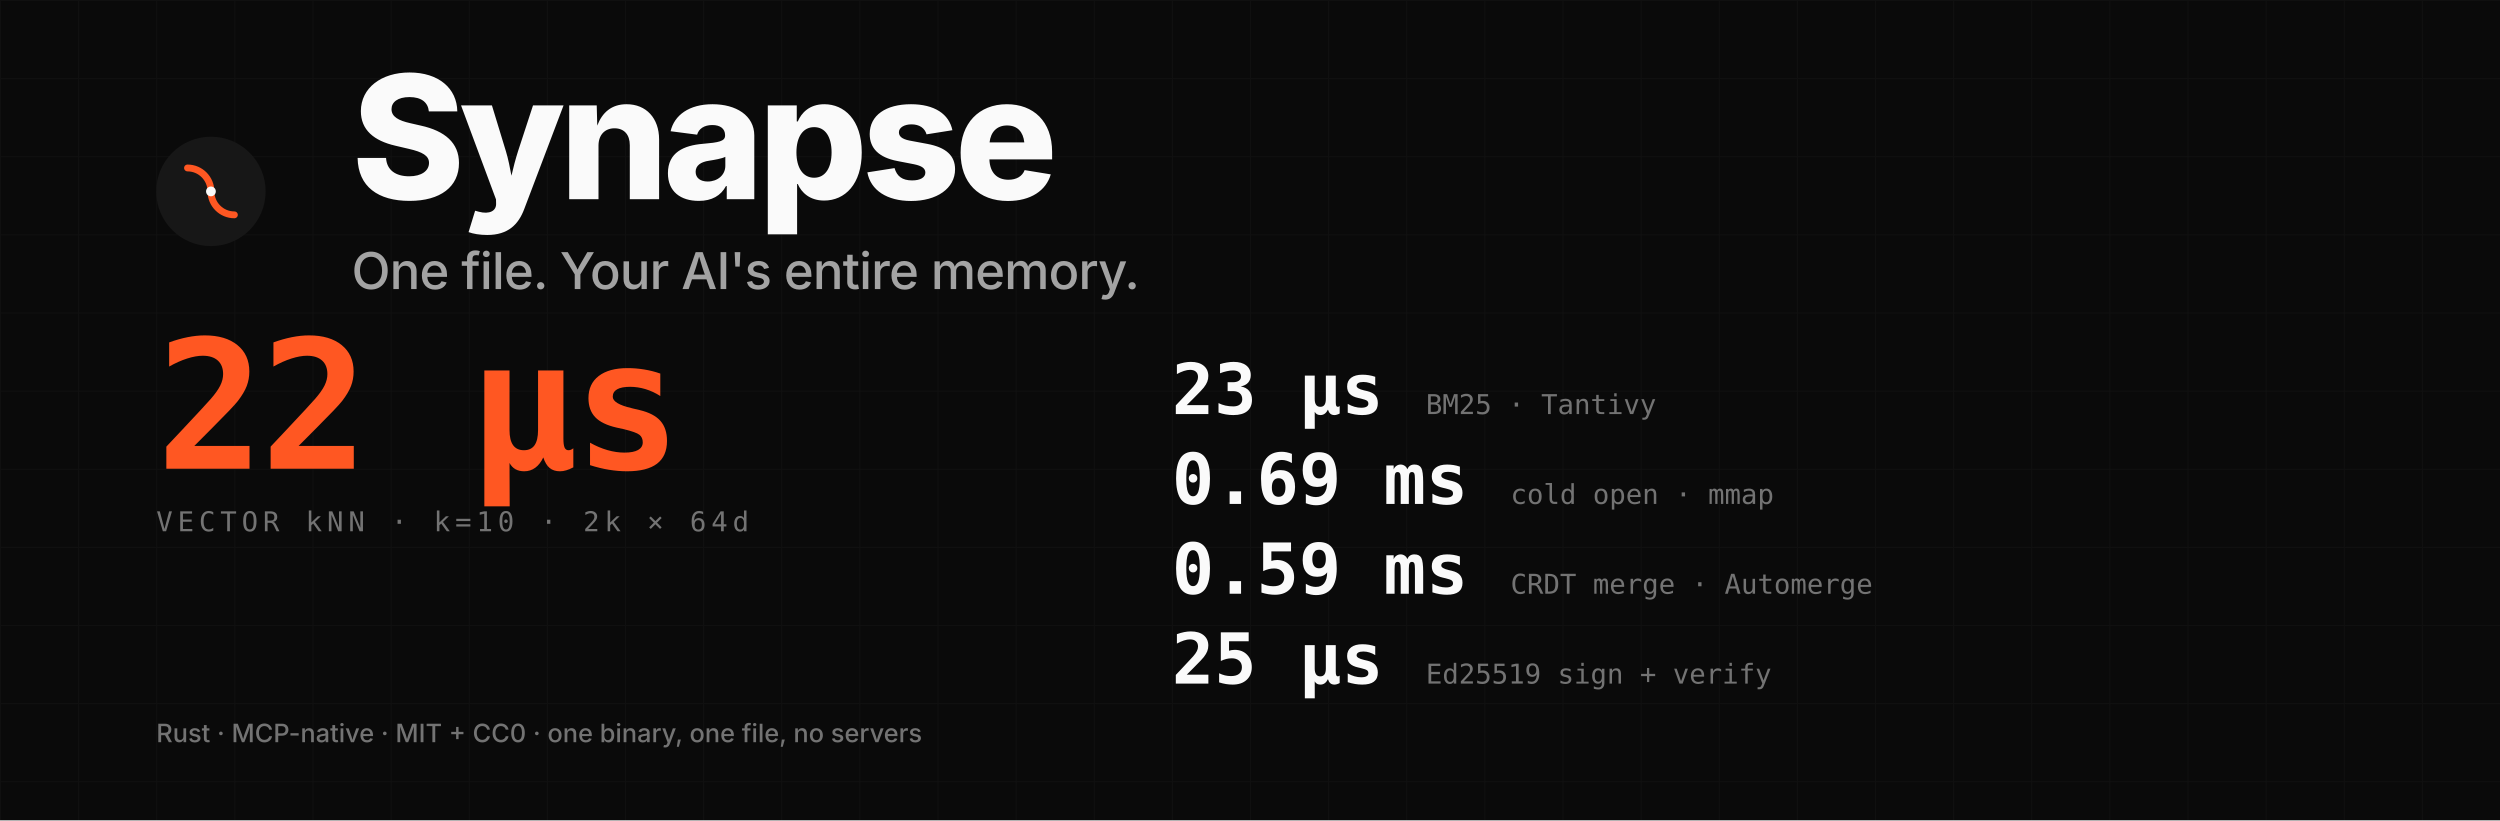
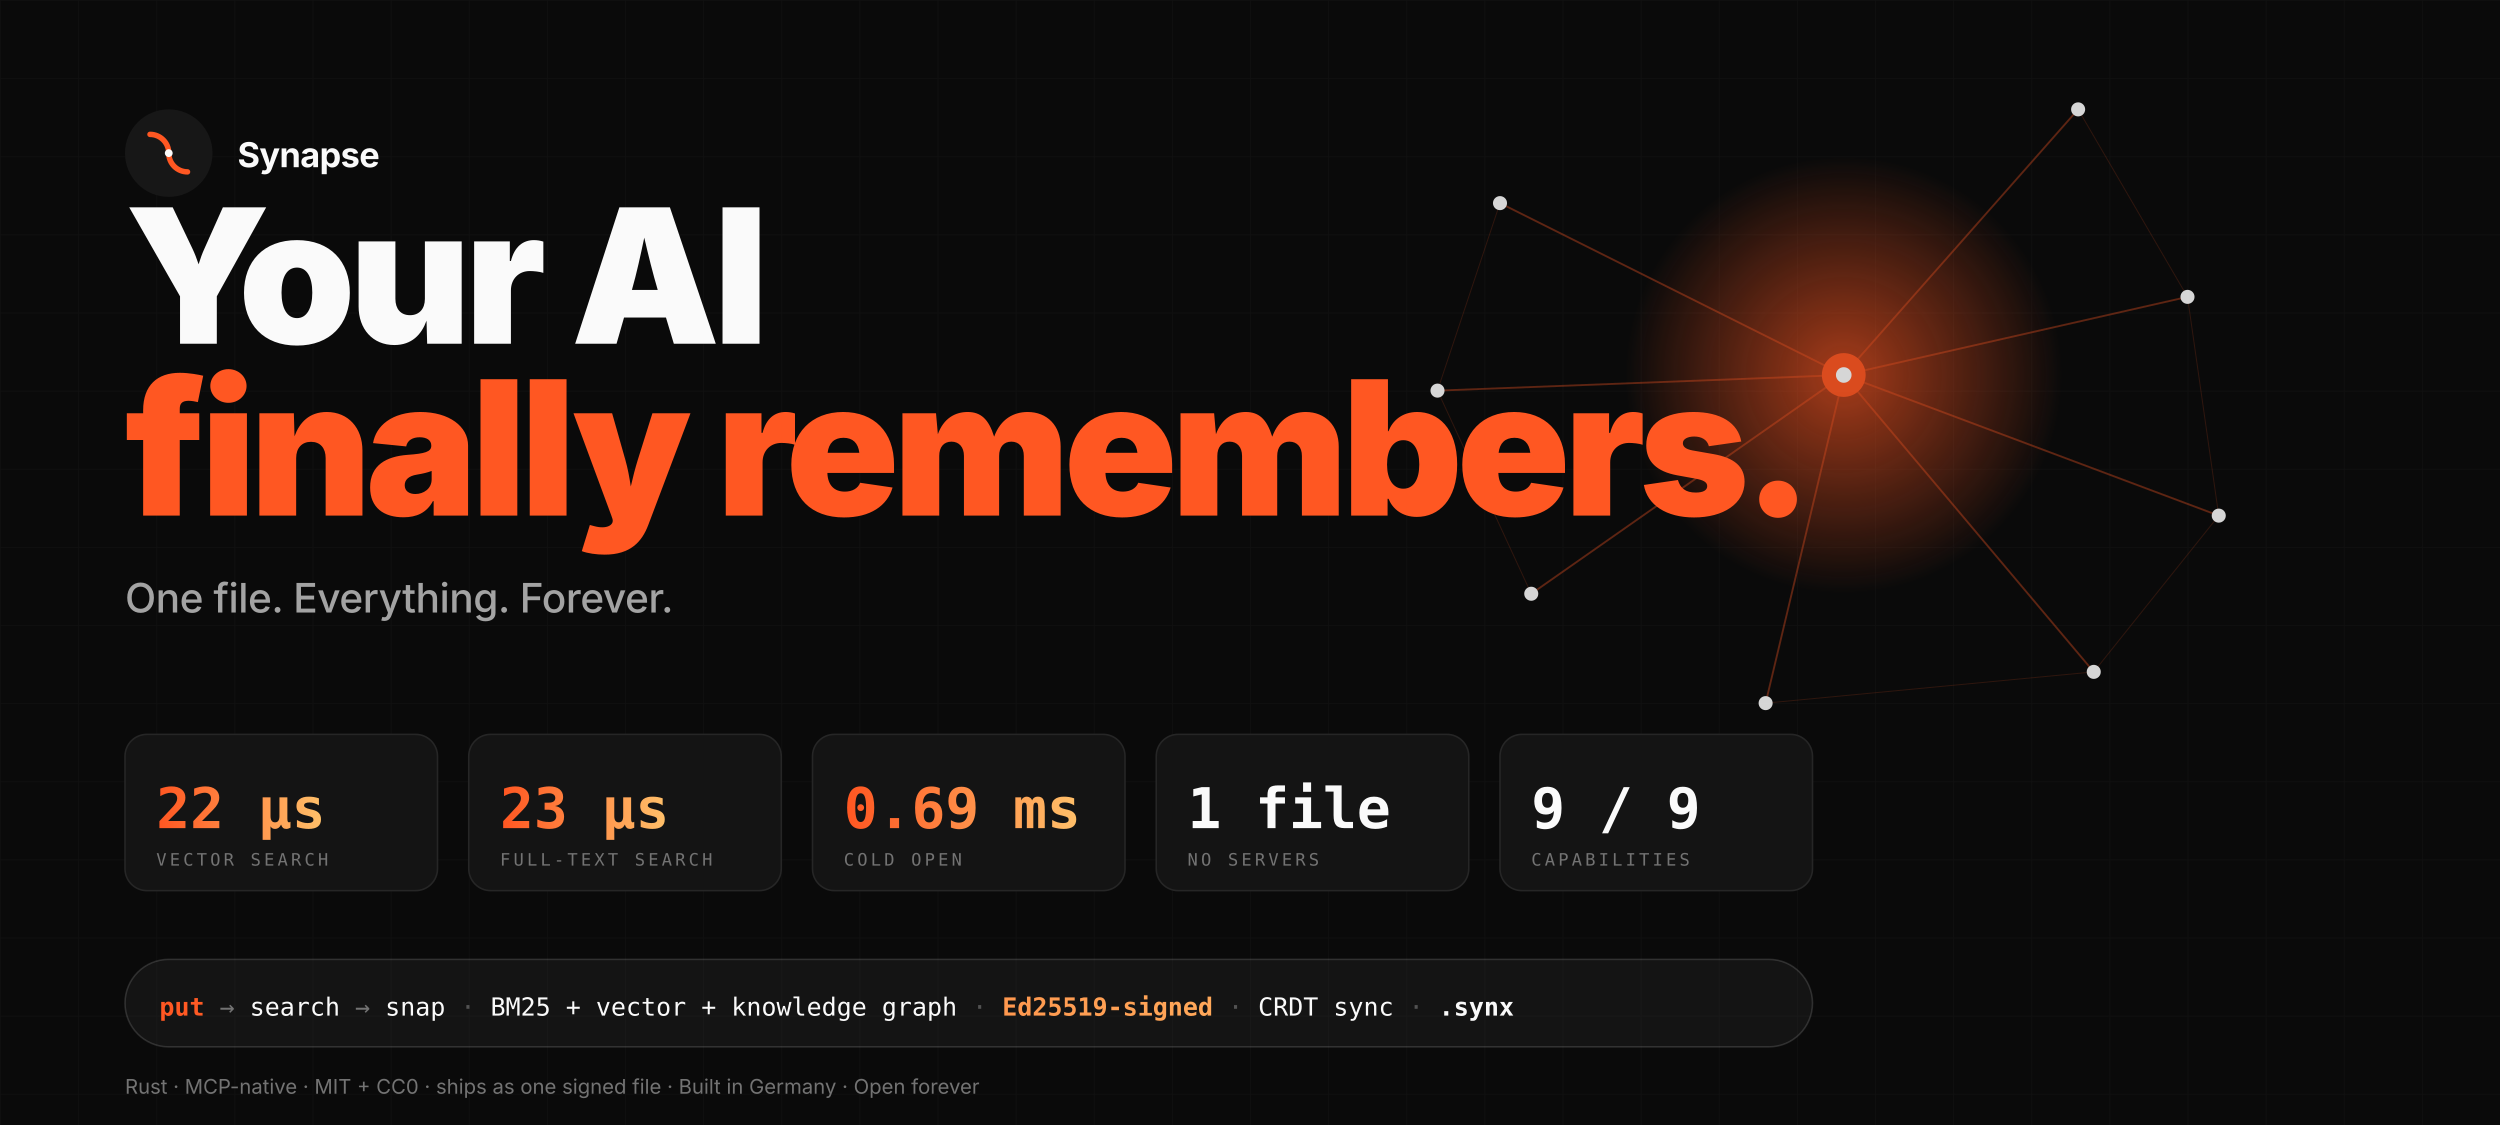
- <svg xmlns="http://www.w3.org/2000/svg" viewBox="0 0 1280 420" role="img" aria-label="Synapse — one file. Your AI's entire memory.">
+ <svg xmlns="http://www.w3.org/2000/svg" viewBox="0 0 1600 720" role="img" aria-label="Synapse — one file. Your AI's entire memory.">
  <defs>
-     <pattern id="grid" width="40" height="40" patternUnits="userSpaceOnUse">
-       <path d="M 40 0 L 0 0 0 40" fill="none" stroke="rgba(255,255,255,0.025)" stroke-width="1" />
+     <pattern id="gS" width="50" height="50" patternUnits="userSpaceOnUse">
+       <path d="M 50 0 L 0 0 0 50" fill="none" stroke="rgba(255,255,255,0.025)" stroke-width="1" />
    </pattern>
+     <radialGradient id="coreS" cx="50%" cy="50%" r="50%">
+       <stop offset="0%" stop-color="#ff5722" stop-opacity="0.75" />
+       <stop offset="100%" stop-color="#ff5722" stop-opacity="0" />
+     </radialGradient>
+     <linearGradient id="flowS" x1="0" y1="0" x2="1" y2="0">
+       <stop offset="0%" stop-color="#ff5722" />
+       <stop offset="100%" stop-color="#ffbf69" />
+     </linearGradient>
  </defs>
-   <rect width="1280" height="420" fill="#0a0a0a" />
-   <rect width="1280" height="420" fill="url(#grid)" />
+   <rect width="1600" height="720" fill="#0a0a0a" />
+   <rect width="1600" height="720" fill="url(#gS)" />
+   <g transform="translate(1180, 240)" opacity="0.85">
+     <g stroke="#ff5722" stroke-width="1.2" fill="none" opacity="0.4">
+       <line x1="0" y1="0" x2="-220" y2="-110" />
+       <line x1="0" y1="0" x2="-260" y2="10" />
+       <line x1="0" y1="0" x2="-200" y2="140" />
+       <line x1="0" y1="0" x2="150" y2="-170" />
+       <line x1="0" y1="0" x2="220" y2="-50" />
+       <line x1="0" y1="0" x2="240" y2="90" />
+       <line x1="0" y1="0" x2="160" y2="190" />
+       <line x1="0" y1="0" x2="-50" y2="210" />
+     </g>
+     <g stroke="#ff5722" stroke-width="0.6" fill="none" opacity="0.18">
+       <line x1="-220" y1="-110" x2="-260" y2="10" />
+       <line x1="-260" y1="10" x2="-200" y2="140" />
+       <line x1="150" y1="-170" x2="220" y2="-50" />
+       <line x1="220" y1="-50" x2="240" y2="90" />
+       <line x1="240" y1="90" x2="160" y2="190" />
+       <line x1="160" y1="190" x2="-50" y2="210" />
+     </g>
+     <circle cx="0" cy="0" r="140" fill="url(#coreS)" />
+     <circle cx="0" cy="0" r="14" fill="#ff5722" />
+     <circle cx="0" cy="0" r="5" fill="#fafafa" />
+     <g fill="#fafafa">
+       <circle cx="-220" cy="-110" r="4.5" />
+       <circle cx="-260" cy="10" r="4.5" />
+       <circle cx="-200" cy="140" r="4.5" />
+       <circle cx="150" cy="-170" r="4.5" />
+       <circle cx="220" cy="-50" r="4.5" />
+       <circle cx="240" cy="90" r="4.5" />
+       <circle cx="160" cy="190" r="4.5" />
+       <circle cx="-50" cy="210" r="4.5" />
+     </g>
+   </g>
  <g transform="translate(80, 70)">
    <circle cx="28" cy="28" r="28" fill="#171717" />
    <path d="M16 16 A 12 12 0 0 1 28 28" fill="none" stroke="#ff5722" stroke-width="3.5" stroke-linecap="round" />
    <path d="M40 40 A 12 12 0 0 1 28 28" fill="none" stroke="#ff5722" stroke-width="3.5" stroke-linecap="round" />
    <circle cx="28" cy="28" r="2.5" fill="#fafafa" />
+     <text x="72" y="37" font-family="Inter, SF Pro Display, system-ui, sans-serif" font-size="22" font-weight="700" fill="#fafafa" letter-spacing="-0.4">Synapse</text>
  </g>
  <g font-family="Inter, SF Pro Display, system-ui, sans-serif">
-     <text x="180" y="102" font-size="88" font-weight="800" fill="#fafafa" letter-spacing="-3">Synapse</text>
-     <text x="180" y="148" font-size="26" font-weight="500" fill="#a3a3a3" letter-spacing="-0.4">One file. Your AI's entire memory.</text>
-   </g>
-   <g transform="translate(80, 240)" font-family="JetBrains Mono, ui-monospace, monospace">
-     <text x="0" y="0" font-size="92" font-weight="800" fill="#ff5722" letter-spacing="-2">22 µs</text>
-     <text x="0" y="32" font-size="14" font-weight="500" fill="#737373" letter-spacing="2.5">VECTOR kNN · k=10 · 2k × 64d</text>
-   </g>
-   <g transform="translate(600, 212)" font-family="JetBrains Mono, ui-monospace, monospace">
-     <text x="0" y="0" font-size="36" font-weight="700" fill="#fafafa">23 µs <tspan fill="#737373" font-weight="400" font-size="14">BM25 · Tantivy</tspan>
-     </text>
-     <text x="0" y="46" font-size="36" font-weight="700" fill="#fafafa">0.69 ms <tspan fill="#737373" font-weight="400" font-size="14">cold open · mmap</tspan>
-     </text>
-     <text x="0" y="92" font-size="36" font-weight="700" fill="#fafafa">0.59 ms <tspan fill="#737373" font-weight="400" font-size="14">CRDT merge · Automerge</tspan>
-     </text>
-     <text x="0" y="138" font-size="36" font-weight="700" fill="#fafafa">25 µs <tspan fill="#737373" font-weight="400" font-size="14">Ed25519 sign + verify</tspan>
+     <text x="80" y="220" font-size="120" font-weight="900" fill="#fafafa" letter-spacing="-4">Your AI</text>
+     <text x="80" y="330" font-size="120" font-weight="900" fill="#ff5722" letter-spacing="-4">finally remembers.</text>
+     <text x="80" y="392" font-size="26" font-weight="500" fill="#a3a3a3" letter-spacing="-0.3">
+       One file. Everything. Forever.
    </text>
  </g>
-   <g transform="translate(80, 380)" font-family="Inter, SF Pro Display, system-ui, sans-serif" font-size="13" font-weight="500" fill="#737373">
-     <text x="0" y="0">Rust · MCP-native · MIT + CC0 · one binary, one file, no servers</text>
+   <g font-family="JetBrains Mono, ui-monospace, monospace">
+     <g transform="translate(80, 470)">
+       <rect x="0" y="0" width="200" height="100" rx="14" fill="#141414" stroke="#262626" />
+       <text x="20" y="60" font-size="36" font-weight="800" fill="url(#flowS)">22 µs</text>
+       <text x="20" y="84" font-size="11" font-weight="500" fill="#737373" letter-spacing="2">VECTOR SEARCH</text>
+     </g>
+     <g transform="translate(300, 470)">
+       <rect x="0" y="0" width="200" height="100" rx="14" fill="#141414" stroke="#262626" />
+       <text x="20" y="60" font-size="36" font-weight="800" fill="url(#flowS)">23 µs</text>
+       <text x="20" y="84" font-size="11" font-weight="500" fill="#737373" letter-spacing="2">FULL-TEXT SEARCH</text>
+     </g>
+     <g transform="translate(520, 470)">
+       <rect x="0" y="0" width="200" height="100" rx="14" fill="#141414" stroke="#262626" />
+       <text x="20" y="60" font-size="36" font-weight="800" fill="url(#flowS)">0.69 ms</text>
+       <text x="20" y="84" font-size="11" font-weight="500" fill="#737373" letter-spacing="2">COLD OPEN</text>
+     </g>
+     <g transform="translate(740, 470)">
+       <rect x="0" y="0" width="200" height="100" rx="14" fill="#141414" stroke="#262626" />
+       <text x="20" y="60" font-size="36" font-weight="800" fill="#fafafa">1 file</text>
+       <text x="20" y="84" font-size="11" font-weight="500" fill="#737373" letter-spacing="2">NO SERVERS</text>
+     </g>
+     <g transform="translate(960, 470)">
+       <rect x="0" y="0" width="200" height="100" rx="14" fill="#141414" stroke="#262626" />
+       <text x="20" y="60" font-size="36" font-weight="800" fill="#fafafa">9 / 9</text>
+       <text x="20" y="84" font-size="11" font-weight="500" fill="#737373" letter-spacing="2">CAPABILITIES</text>
+     </g>
+   </g>
+   <g transform="translate(80, 614)">
+     <rect x="0" y="0" width="1080" height="56" rx="28" fill="rgba(255,255,255,0.04)" stroke="rgba(255,255,255,0.14)" />
+     <text x="22" y="36" font-family="JetBrains Mono, ui-monospace, monospace" font-size="16" font-weight="500" fill="#e5e5e5">
+       <tspan fill="url(#flowS)" font-weight="700">put</tspan>
+       <tspan fill="#737373"> → </tspan>
+       <tspan fill="#fafafa">search</tspan>
+       <tspan fill="#737373"> → </tspan>
+       <tspan fill="#fafafa">snap</tspan>
+       <tspan fill="#525252"> · </tspan>
+       <tspan fill="#fafafa">BM25 + vector + knowledge graph</tspan>
+       <tspan fill="#525252"> · </tspan>
+       <tspan fill="url(#flowS)" font-weight="700">Ed25519-signed</tspan>
+       <tspan fill="#525252"> · </tspan>
+       <tspan fill="#fafafa">CRDT sync</tspan>
+       <tspan fill="#525252"> · </tspan>
+       <tspan fill="#fafafa" font-weight="700">.synx</tspan>
+     </text>
+   </g>
+   <g transform="translate(80, 700)" font-family="Inter, system-ui, sans-serif" font-size="13" fill="#737373">
+     <text x="0" y="0">Rust · MCP-native · MIT + CC0 · ships as one signed file · Built in Germany · Open forever</text>
  </g>
</svg>
